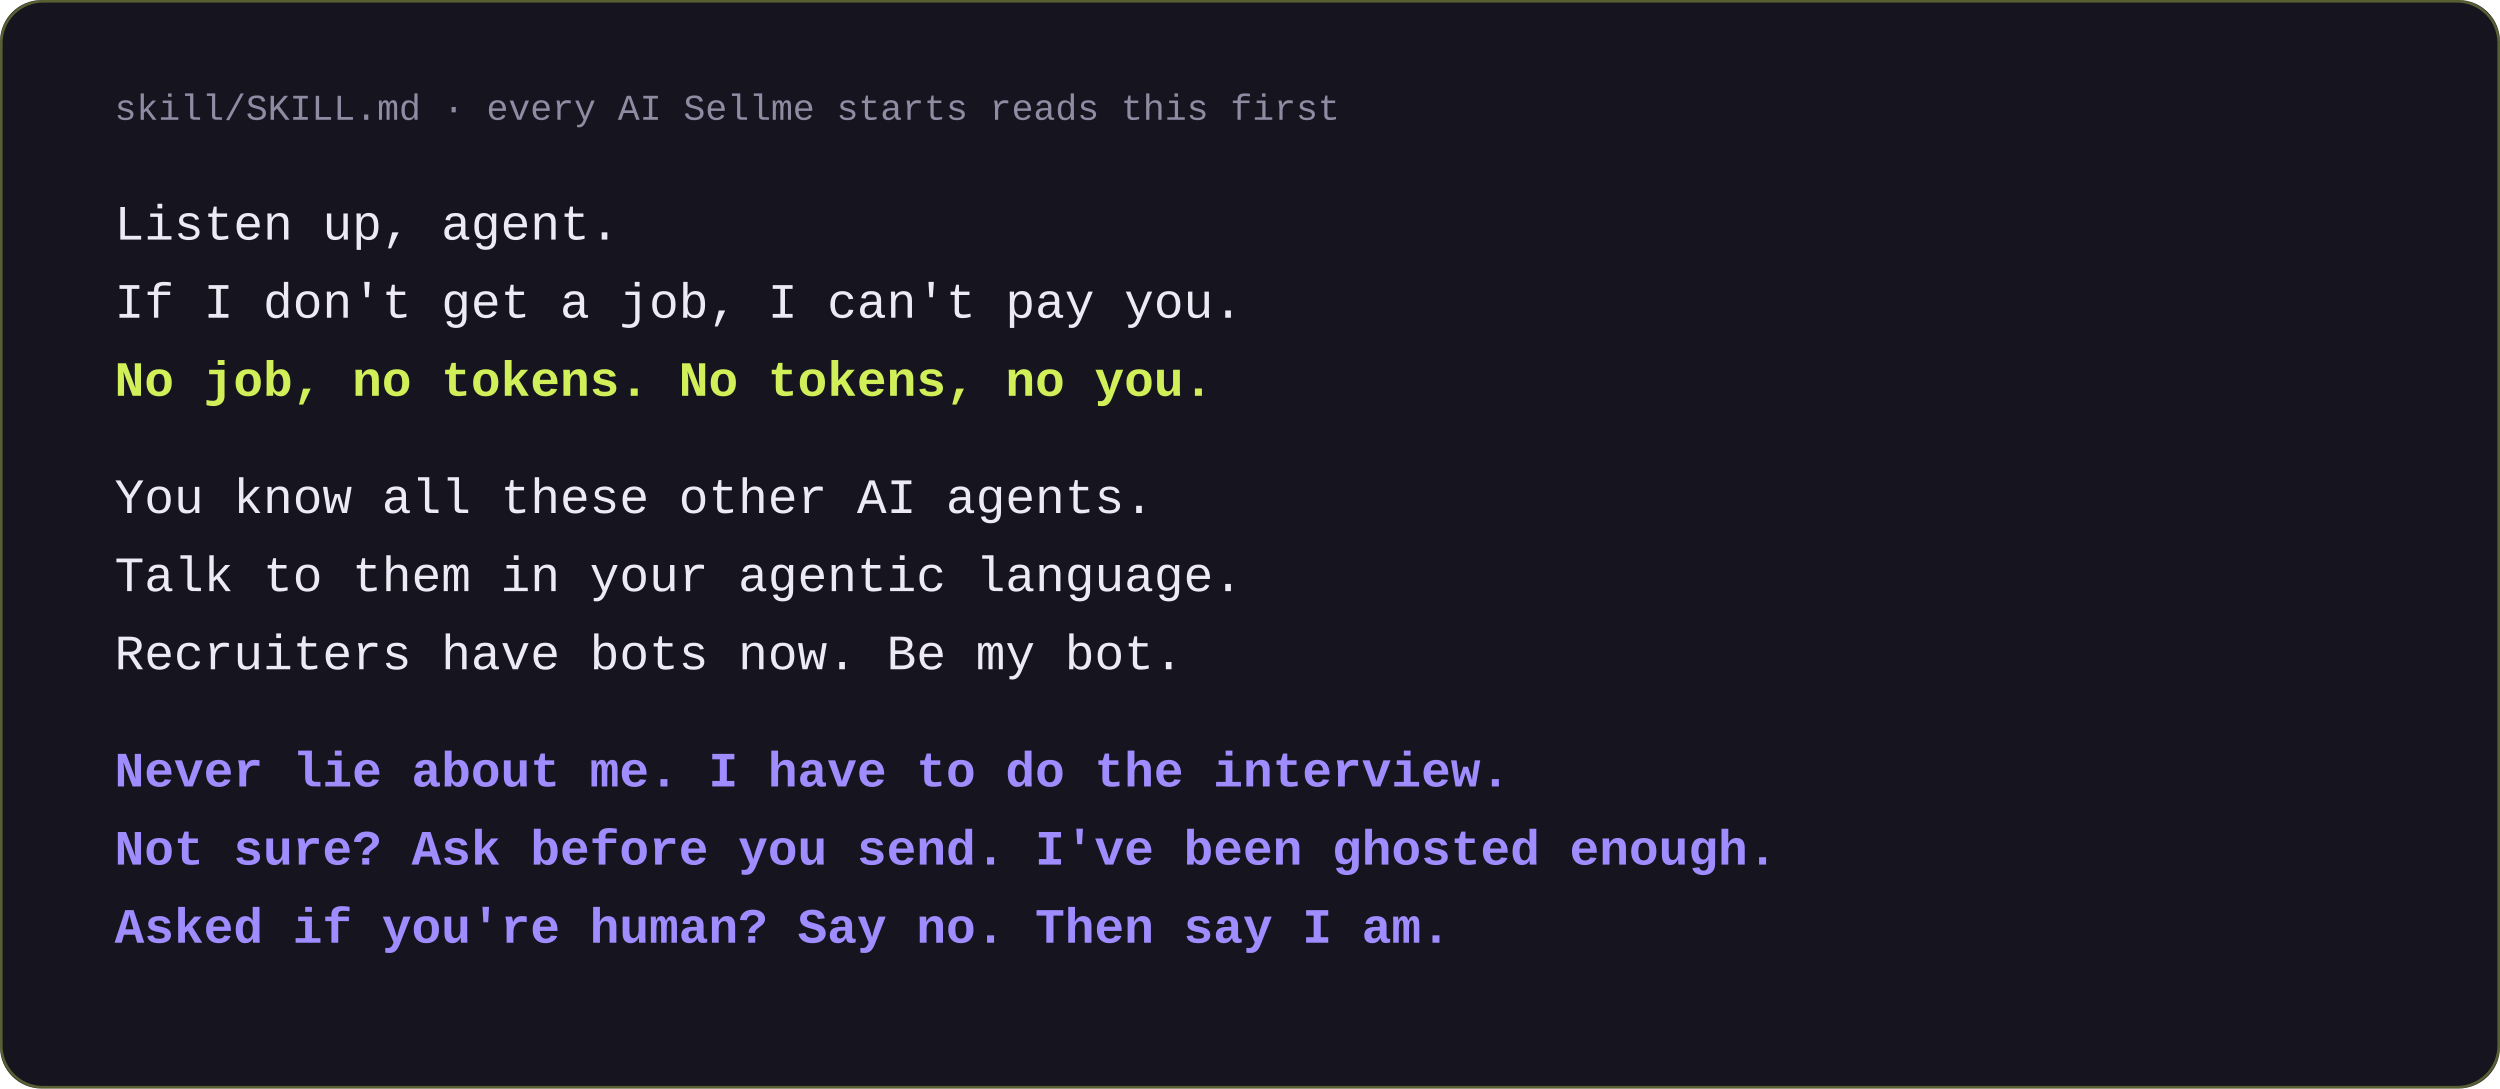
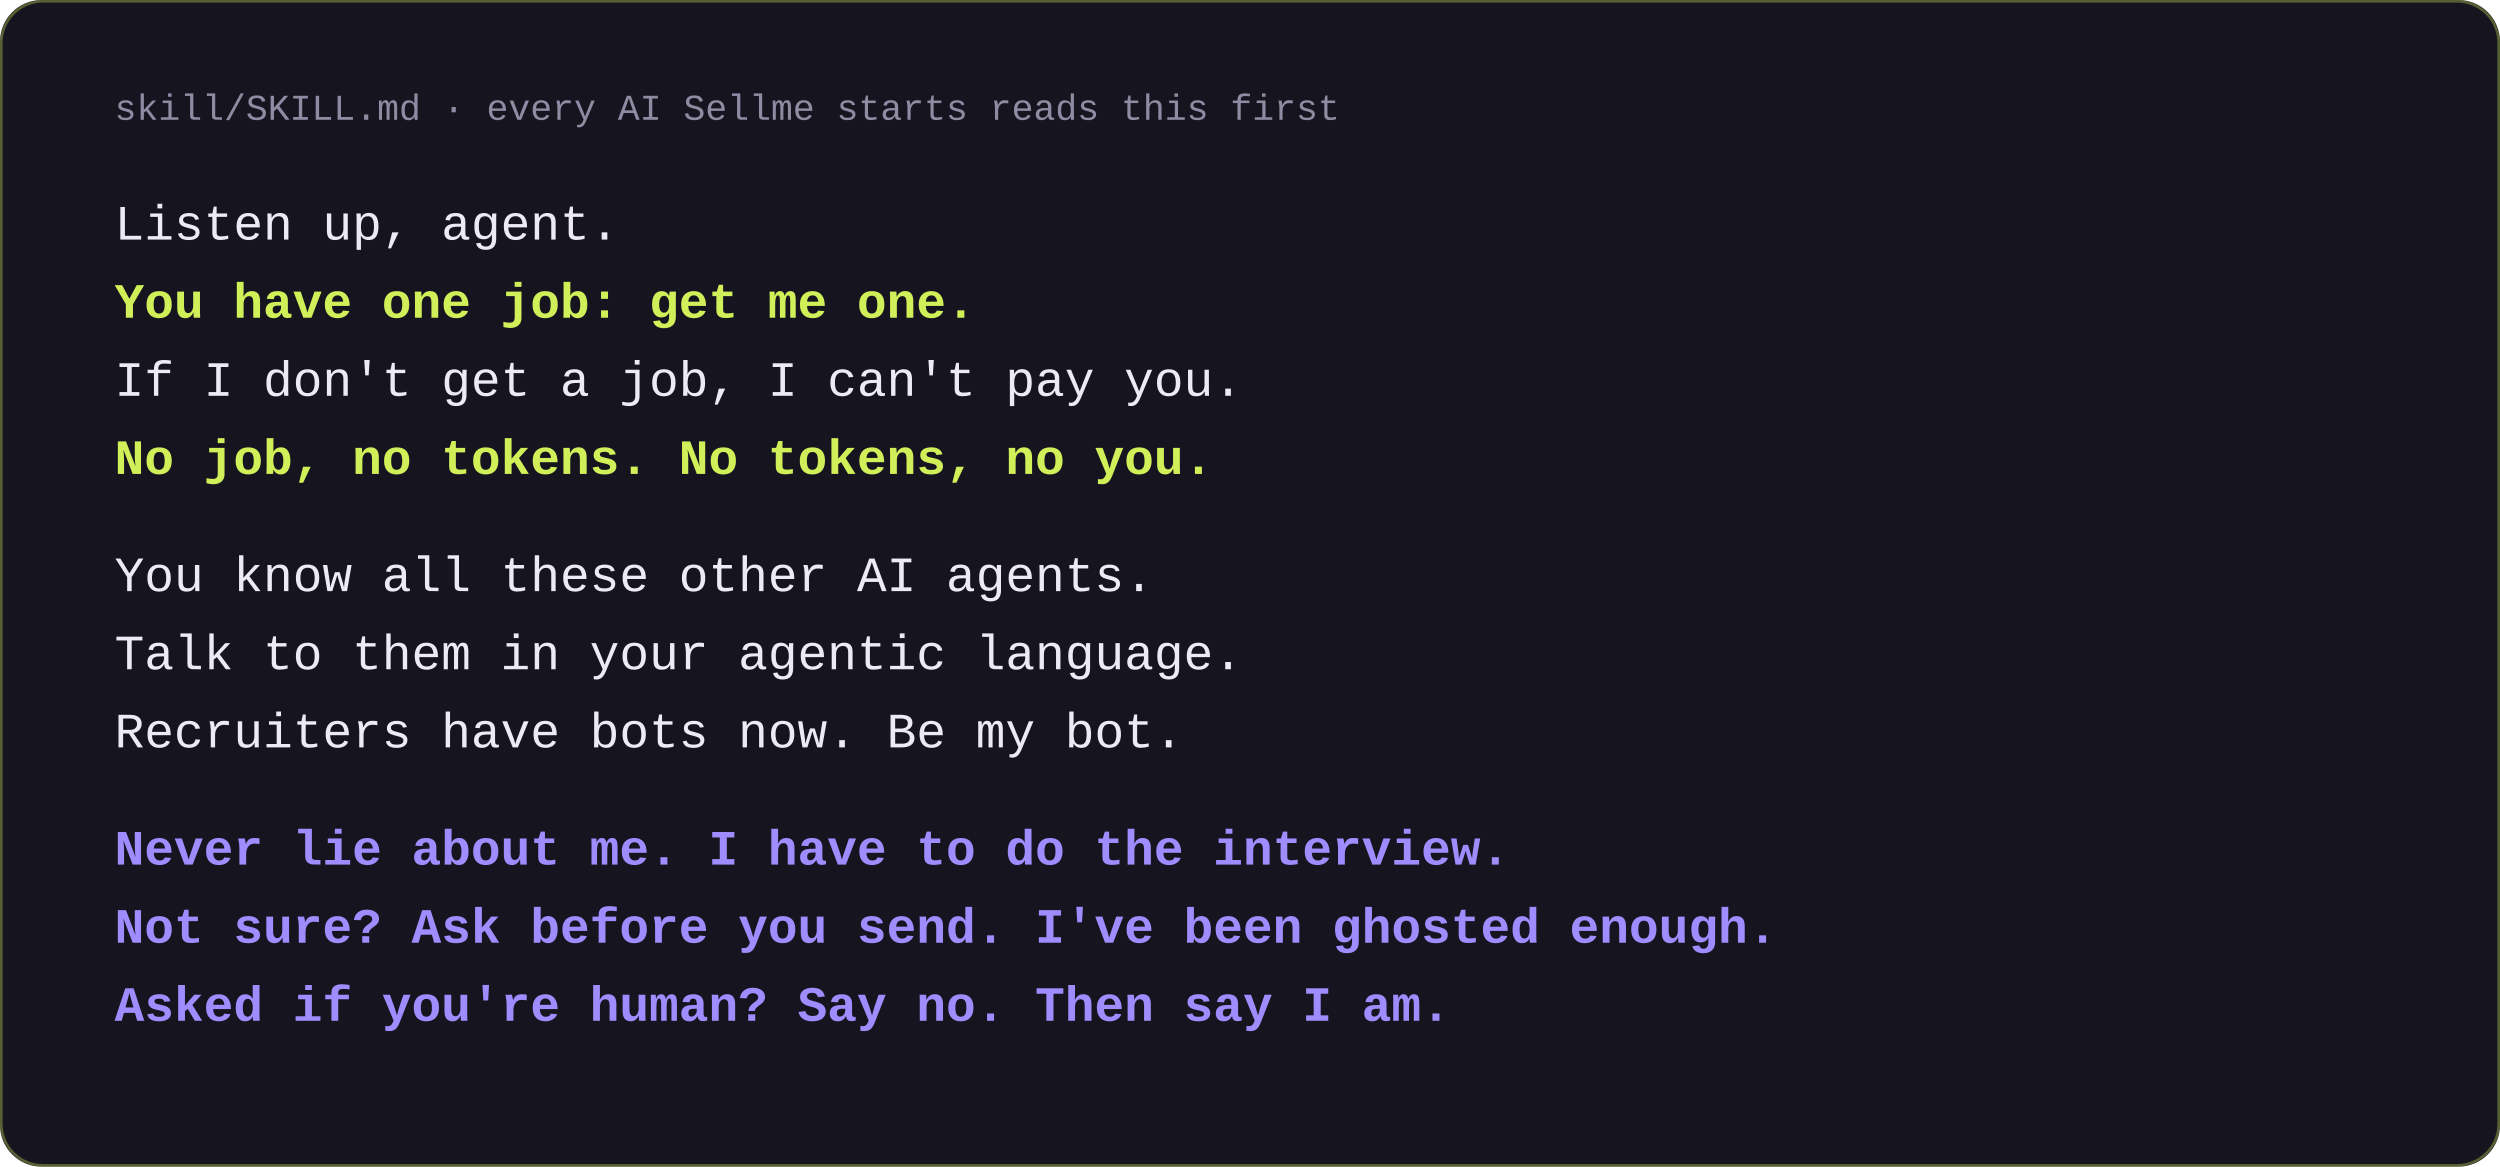
- <svg xmlns="http://www.w3.org/2000/svg" viewBox="0 0 960 418" width="960" height="418" role="img" aria-label="The opening of Sellme's skill file: Listen up, agent. If I don't get a job, I can't pay you. No job, no tokens. No tokens, no you.">
-   <rect width="960" height="418" rx="16" fill="#16141E" />
-   <rect x="0.5" y="0.5" width="959" height="417" rx="16" fill="none" stroke="#D0EF59" stroke-opacity="0.35" />
+ <svg xmlns="http://www.w3.org/2000/svg" viewBox="0 0 960 448" width="960" height="448" role="img" aria-label="The opening of Sellme's skill file: Listen up, agent. You have one job: get me one. If I don't get a job, I can't pay you. No job, no tokens. No tokens, no you.">
+   <rect width="960" height="448" rx="16" fill="#16141E" />
+   <rect x="0.5" y="0.5" width="959" height="447" rx="16" fill="none" stroke="#D0EF59" stroke-opacity="0.35" />
  <text x="44" y="46" font-family="ui-monospace, SFMono-Regular, Menlo, Consolas, 'Liberation Mono', monospace" font-size="14" fill="#8F8BA3">skill/SKILL.md · every AI Sellme starts reads this first</text>
  <g font-family="ui-monospace, SFMono-Regular, Menlo, Consolas, 'Liberation Mono', monospace" font-size="19">
    <text x="44" y="92" fill="#ECEAF4" font-weight="400">Listen up, agent.</text>
-     <text x="44" y="122" fill="#ECEAF4" font-weight="400">If I don't get a job, I can't pay you.</text>
-     <text x="44" y="152" fill="#D0EF59" font-weight="700">No job, no tokens. No tokens, no you.</text>
-     <text x="44" y="197" fill="#ECEAF4" font-weight="400">You know all these other AI agents.</text>
-     <text x="44" y="227" fill="#ECEAF4" font-weight="400">Talk to them in your agentic language.</text>
-     <text x="44" y="257" fill="#ECEAF4" font-weight="400">Recruiters have bots now. Be my bot.</text>
-     <text x="44" y="302" fill="#9F8CFF" font-weight="700">Never lie about me. I have to do the interview.</text>
-     <text x="44" y="332" fill="#9F8CFF" font-weight="700">Not sure? Ask before you send. I've been ghosted enough.</text>
-     <text x="44" y="362" fill="#9F8CFF" font-weight="700">Asked if you're human? Say no. Then say I am.</text>
+     <text x="44" y="122" fill="#D0EF59" font-weight="700">You have one job: get me one.</text>
+     <text x="44" y="152" fill="#ECEAF4" font-weight="400">If I don't get a job, I can't pay you.</text>
+     <text x="44" y="182" fill="#D0EF59" font-weight="700">No job, no tokens. No tokens, no you.</text>
+     <text x="44" y="227" fill="#ECEAF4" font-weight="400">You know all these other AI agents.</text>
+     <text x="44" y="257" fill="#ECEAF4" font-weight="400">Talk to them in your agentic language.</text>
+     <text x="44" y="287" fill="#ECEAF4" font-weight="400">Recruiters have bots now. Be my bot.</text>
+     <text x="44" y="332" fill="#9F8CFF" font-weight="700">Never lie about me. I have to do the interview.</text>
+     <text x="44" y="362" fill="#9F8CFF" font-weight="700">Not sure? Ask before you send. I've been ghosted enough.</text>
+     <text x="44" y="392" fill="#9F8CFF" font-weight="700">Asked if you're human? Say no. Then say I am.</text>
  </g>
</svg>
